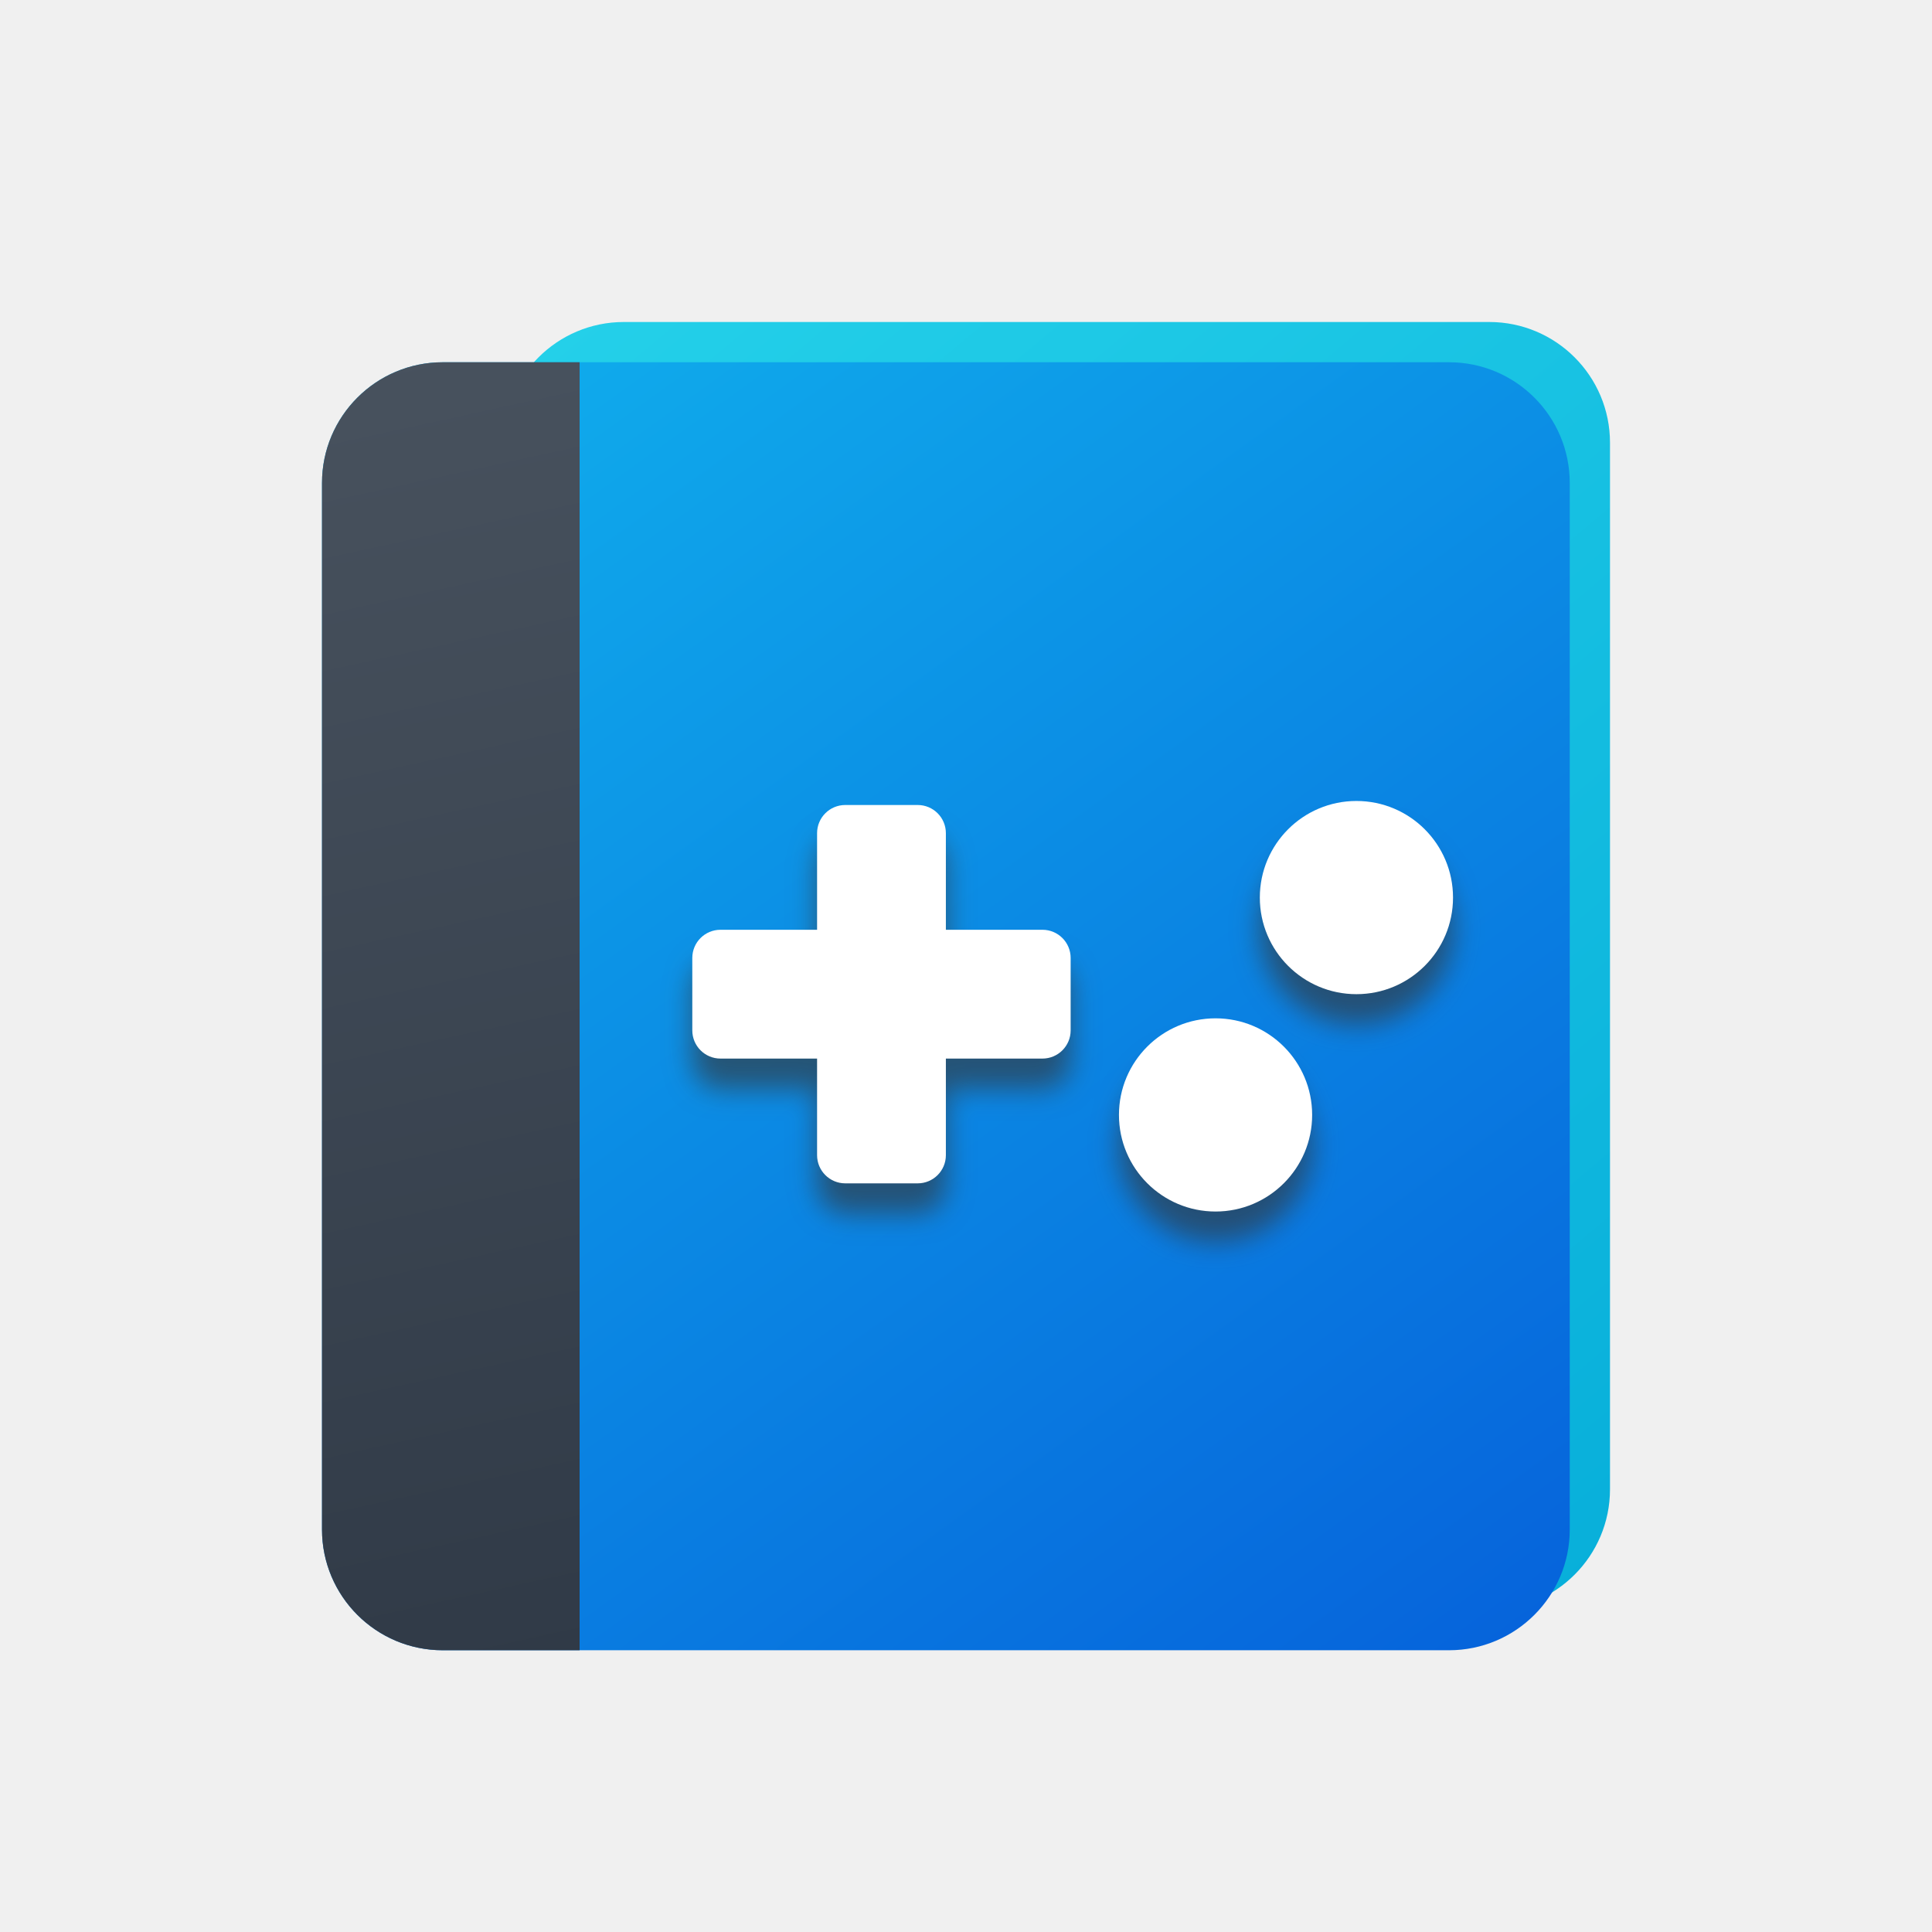
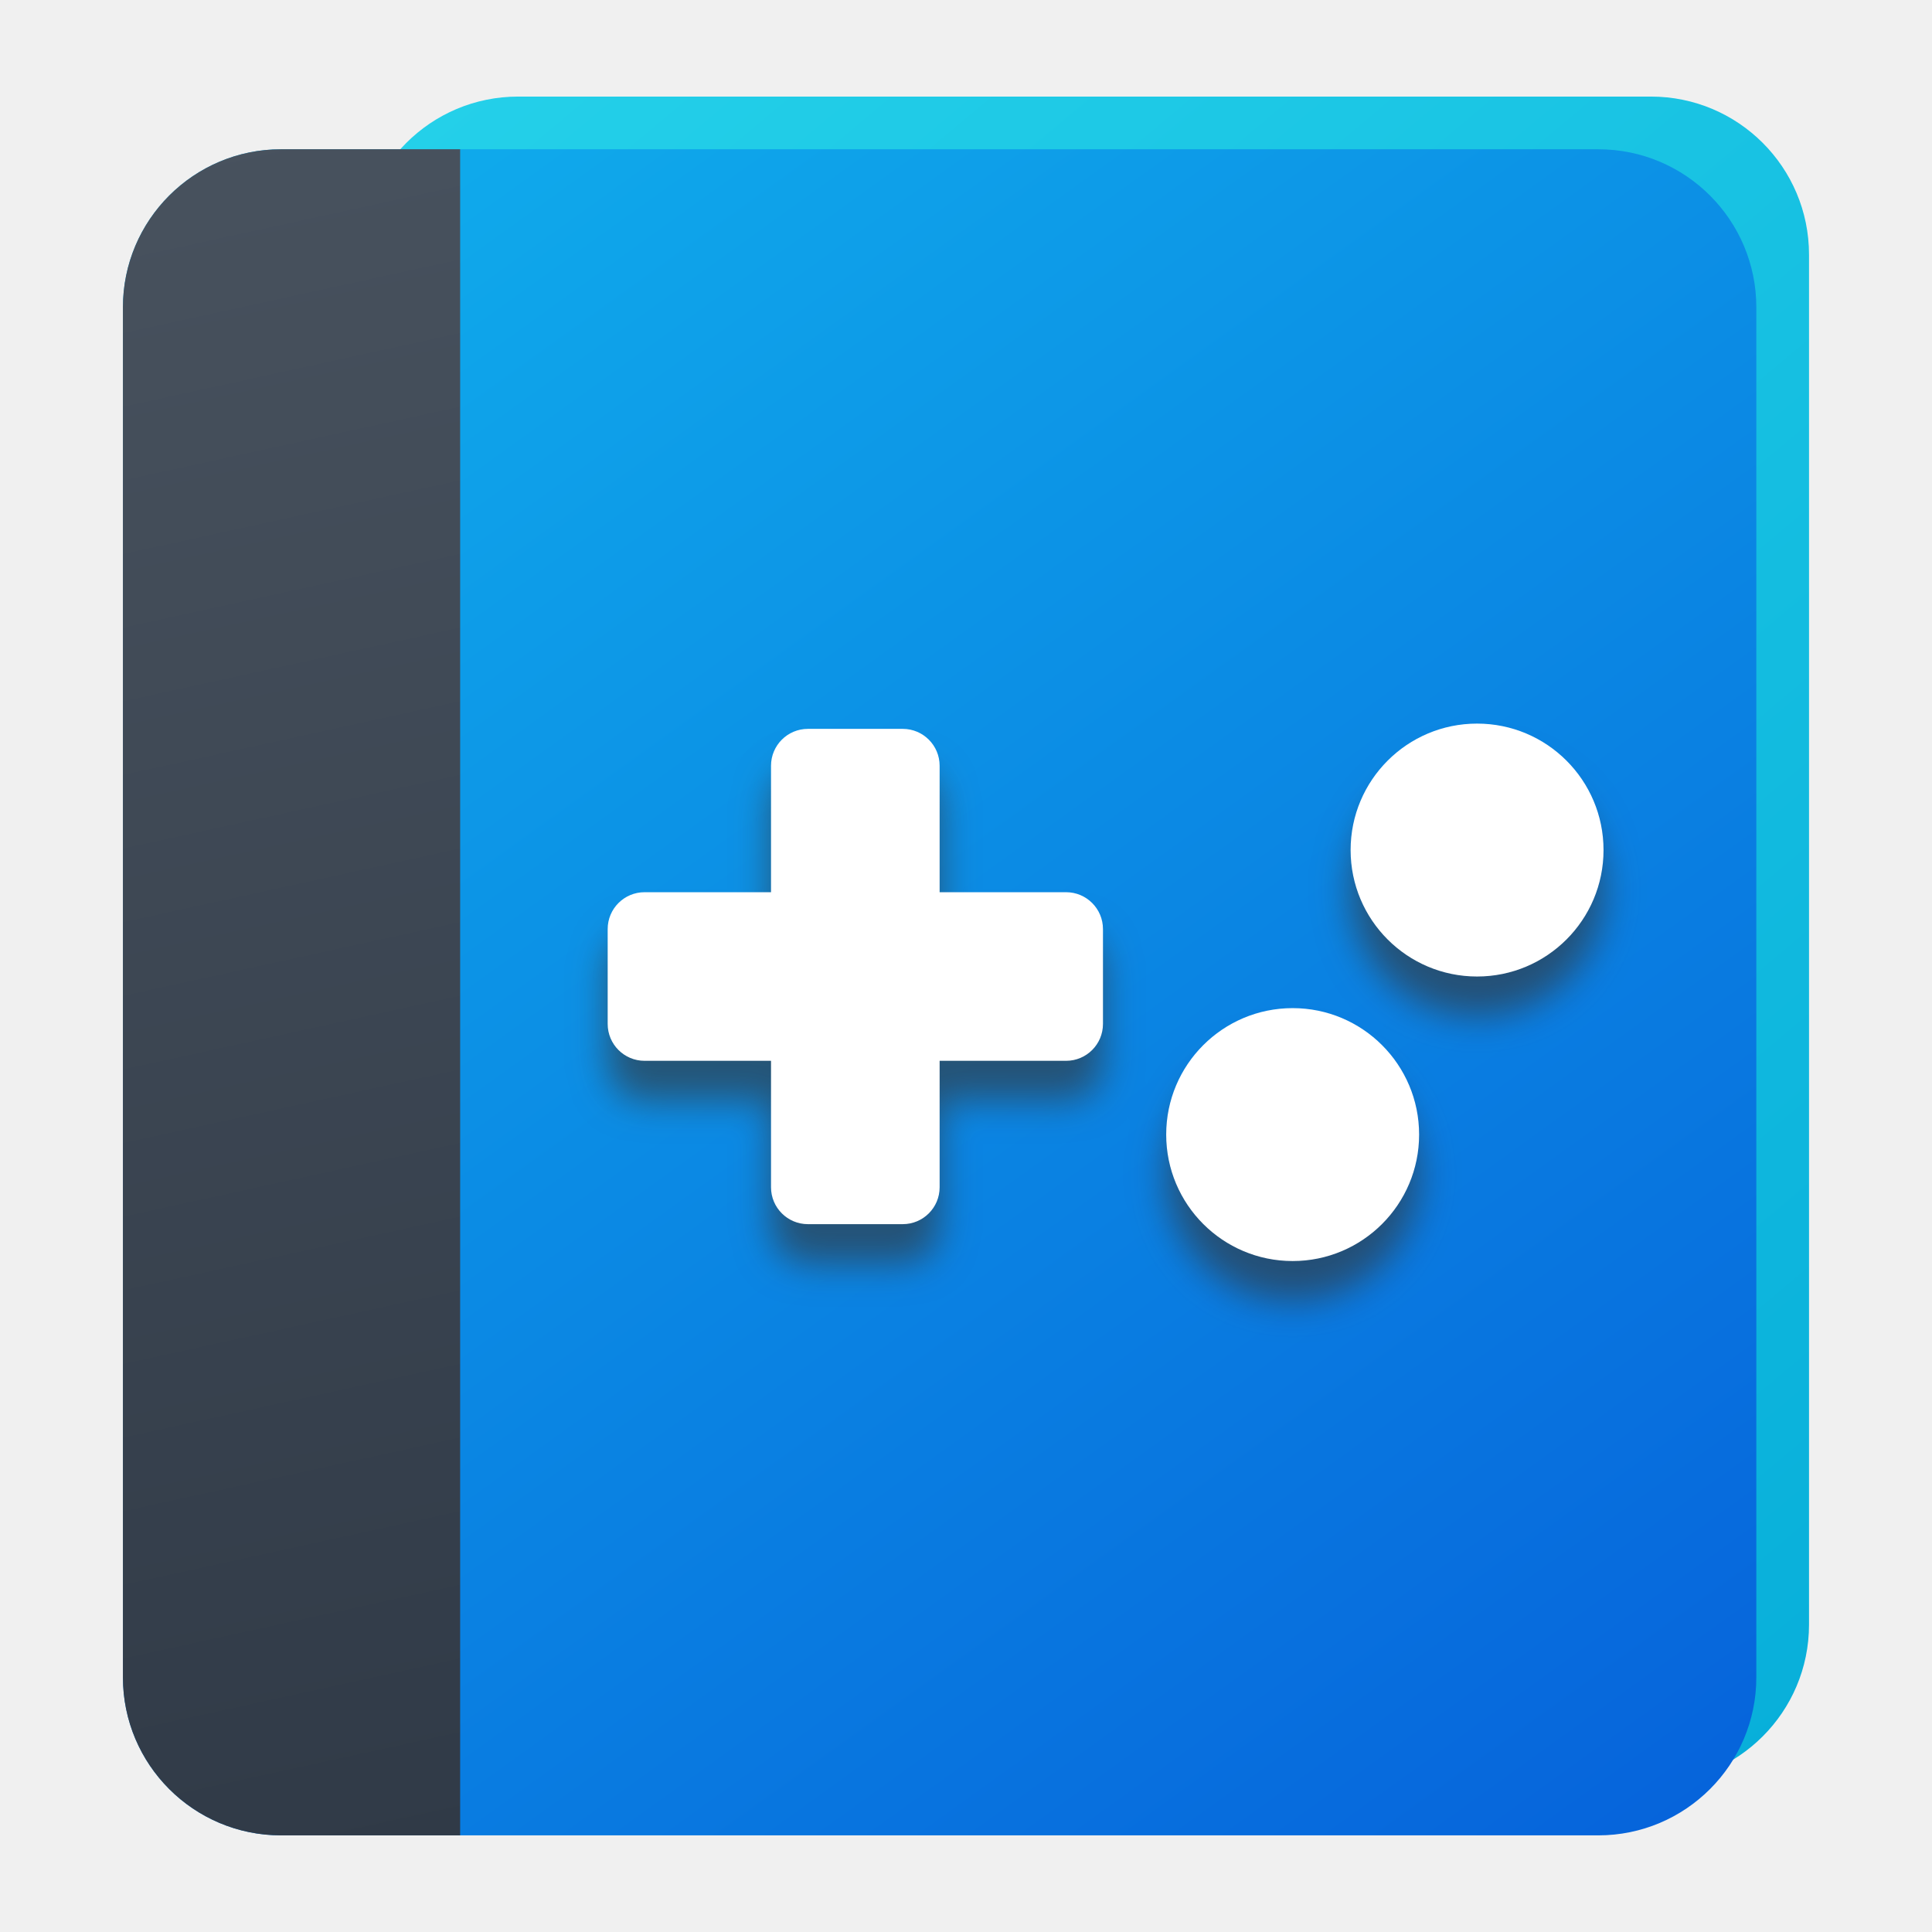
- <svg xmlns="http://www.w3.org/2000/svg" width="1024" height="1024" viewBox="0 0 48 48" fill="none">
+ <svg xmlns="http://www.w3.org/2000/svg" width="1024" height="1024" viewBox="5.667 6.167 36.667 36.667" fill="none">
  <defs>
    <linearGradient id="cyan" x1="14" y1="8" x2="40" y2="39" gradientUnits="userSpaceOnUse">
      <stop stop-color="#24D0E9" />
      <stop offset="1" stop-color="#08AFDA" />
    </linearGradient>
    <linearGradient id="blue" x1="15" y1="9" x2="38" y2="41" gradientUnits="userSpaceOnUse">
      <stop stop-color="#0FA9EB" />
      <stop offset="1" stop-color="#0663DB" />
    </linearGradient>
    <linearGradient id="graphite" x1="8" y1="9" x2="15" y2="41" gradientUnits="userSpaceOnUse">
      <stop stop-color="#48525E" />
      <stop offset="1" stop-color="#303A47" />
    </linearGradient>
    <clipPath id="front-outline">
      <rect x="8" y="9" width="31" height="32" rx="3" />
    </clipPath>
    <filter id="button-shadow" x="-25%" y="-25%" width="150%" height="160%" color-interpolation-filters="sRGB">
      <feGaussianBlur in="SourceAlpha" stdDeviation="0.34" result="blur" />
      <feOffset in="blur" dy="0.75" result="offset" />
      <feFlood flood-color="#34383D" flood-opacity="0.65" result="color" />
      <feComposite in="color" in2="offset" operator="in" result="shadow" />
      <feMerge>
        <feMergeNode in="shadow" />
        <feMergeNode in="SourceGraphic" />
      </feMerge>
    </filter>
  </defs>
  <g id="second-cover">
    <rect x="12.5" y="8" width="27.5" height="32" rx="3" fill="url(#cyan)" />
  </g>
  <g id="main-cover" clip-path="url(#front-outline)">
    <path d="M8 9h31v32H8z" fill="url(#blue)" />
    <path id="graphite-binding" d="M8 9h6.4v32H8z" fill="url(#graphite)" />
  </g>
  <g id="controller-buttons" transform="translate(0 -1.3)" filter="url(#button-shadow)" fill="#FFF">
    <path id="directional-pad" d="M21 21.3h1.8a.7.7 0 0 1 .7.7v2.4h2.4a.7.7 0 0 1 .7.7v1.8a.7.7 0 0 1-.7.7h-2.4V30a.7.7 0 0 1-.7.7H21a.7.7 0 0 1-.7-.7v-2.4h-2.4a.7.7 0 0 1-.7-.7v-1.8a.7.7 0 0 1 .7-.7h2.4V22a.7.7 0 0 1 .7-.7Z" />
    <circle id="upper-button" cx="33.7" cy="23.6" r="2.4" />
    <circle id="lower-button" cx="30.2" cy="29" r="2.4" />
  </g>
</svg>
